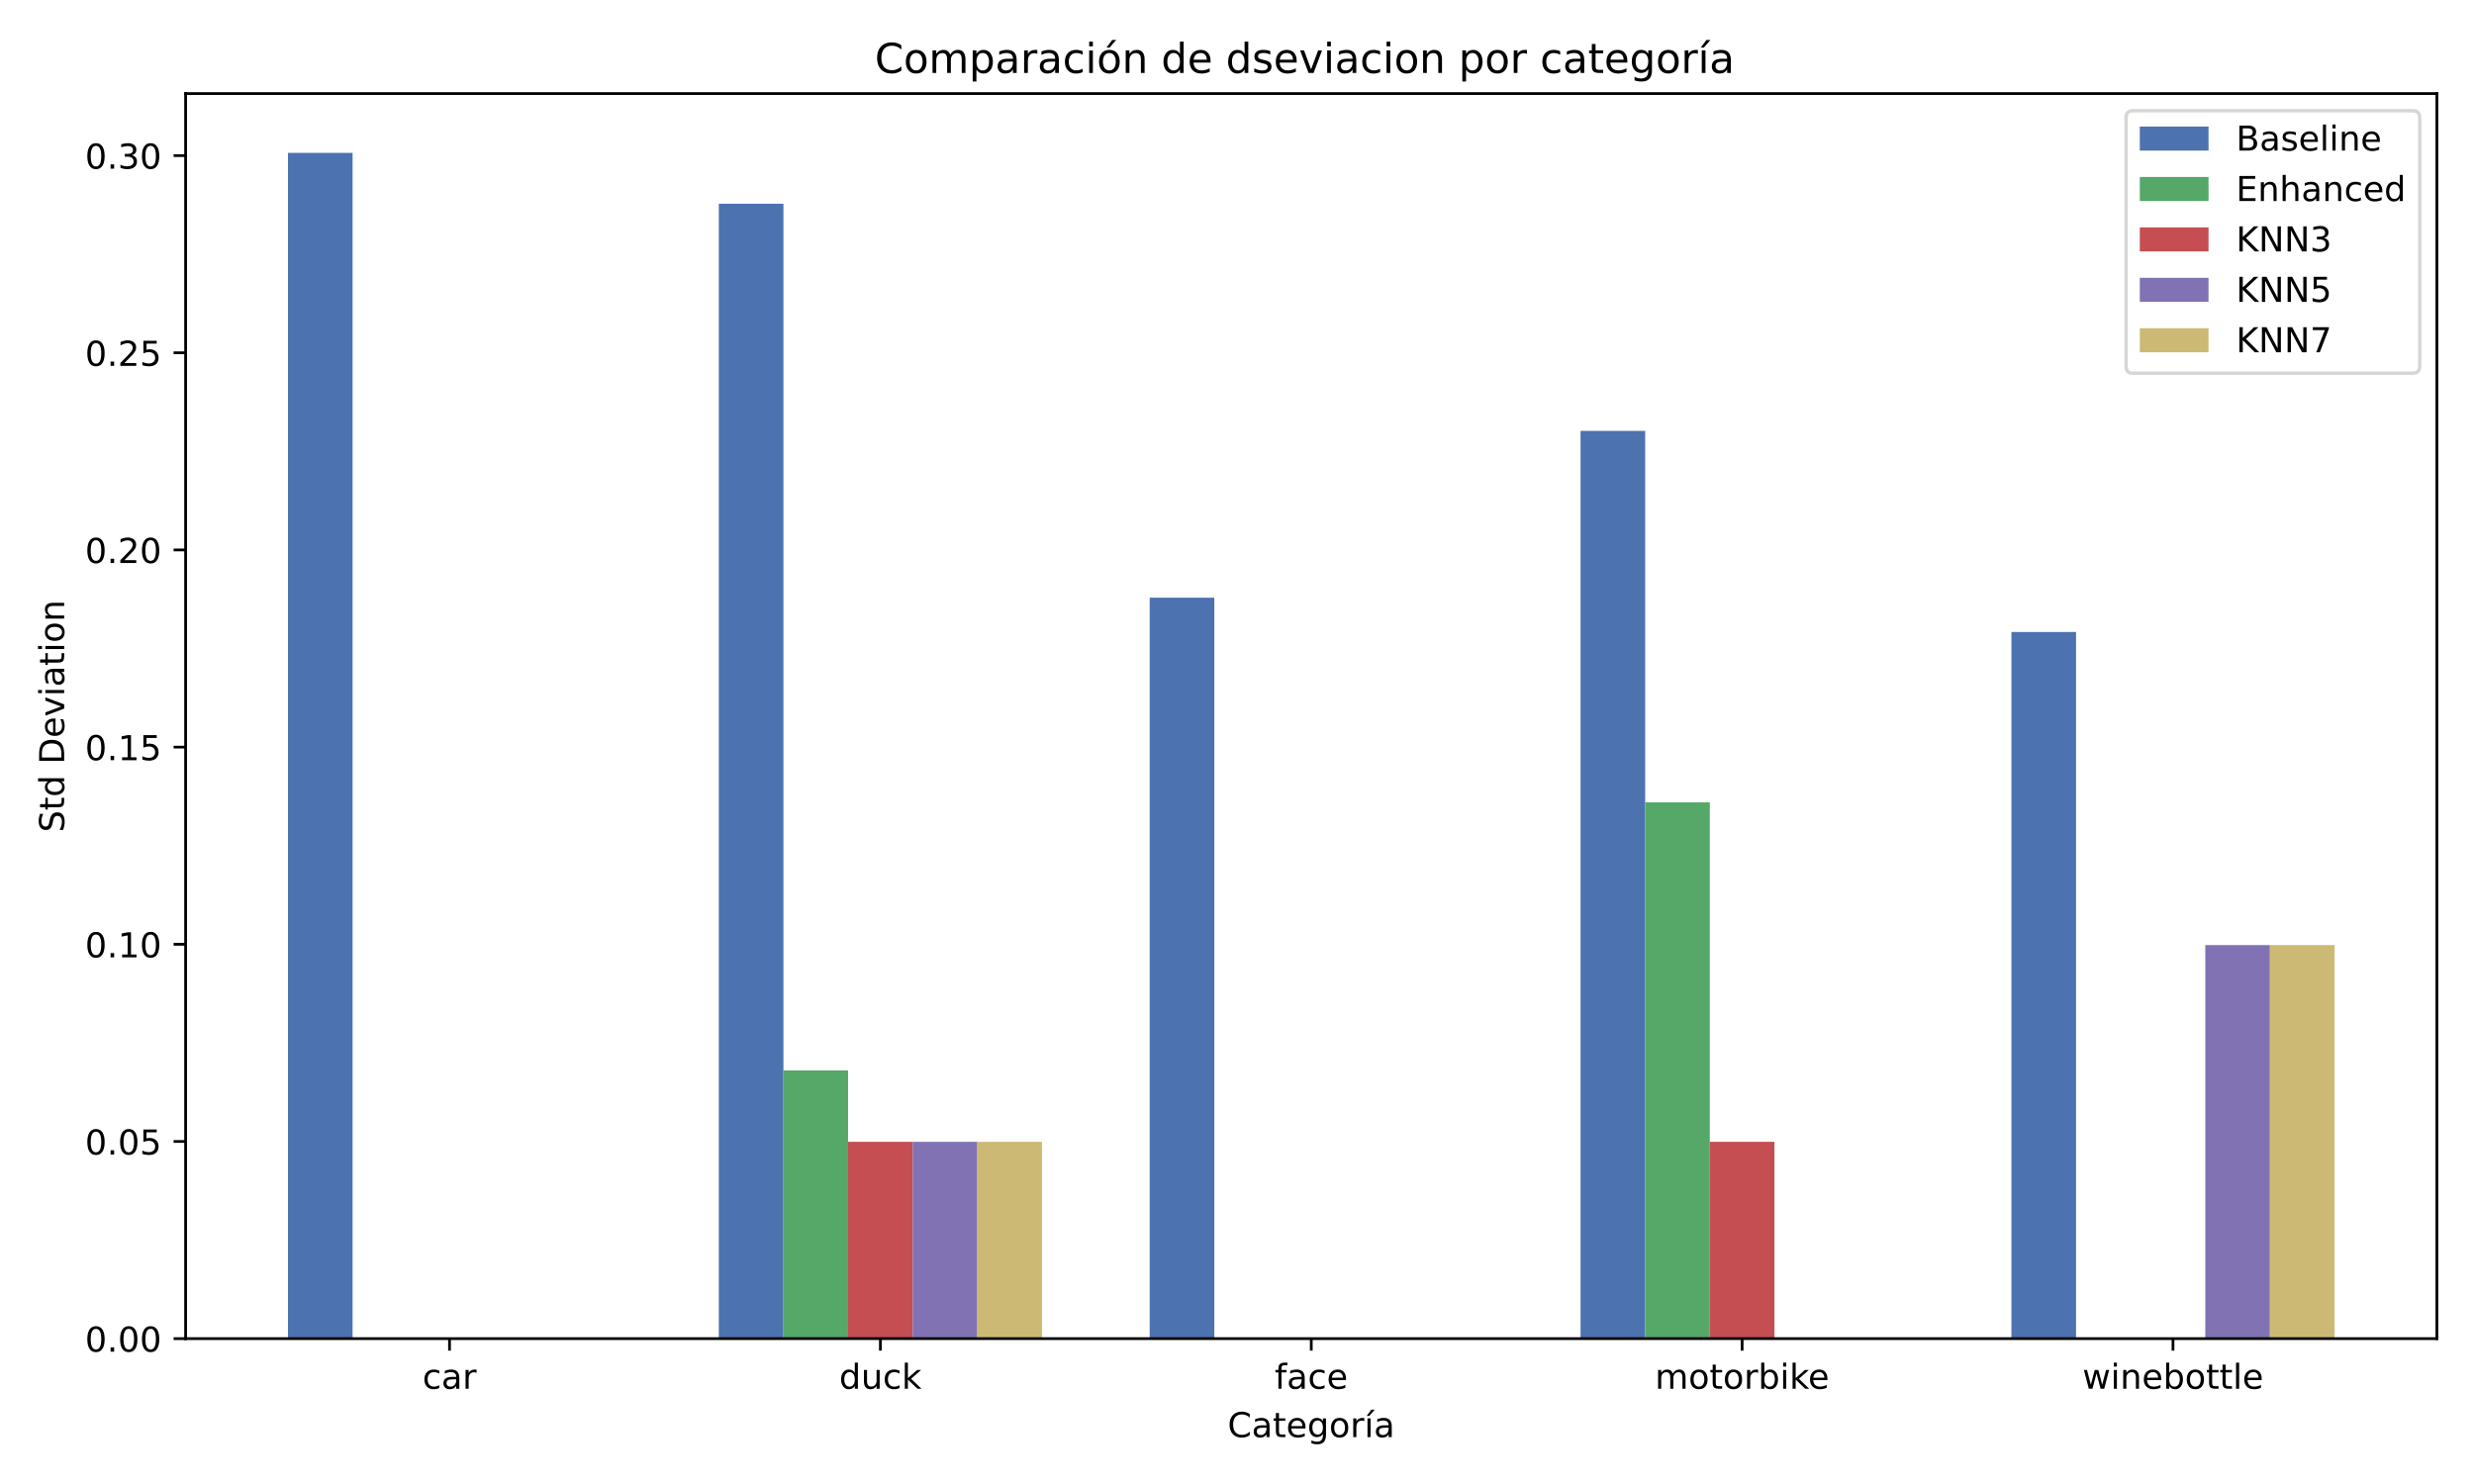
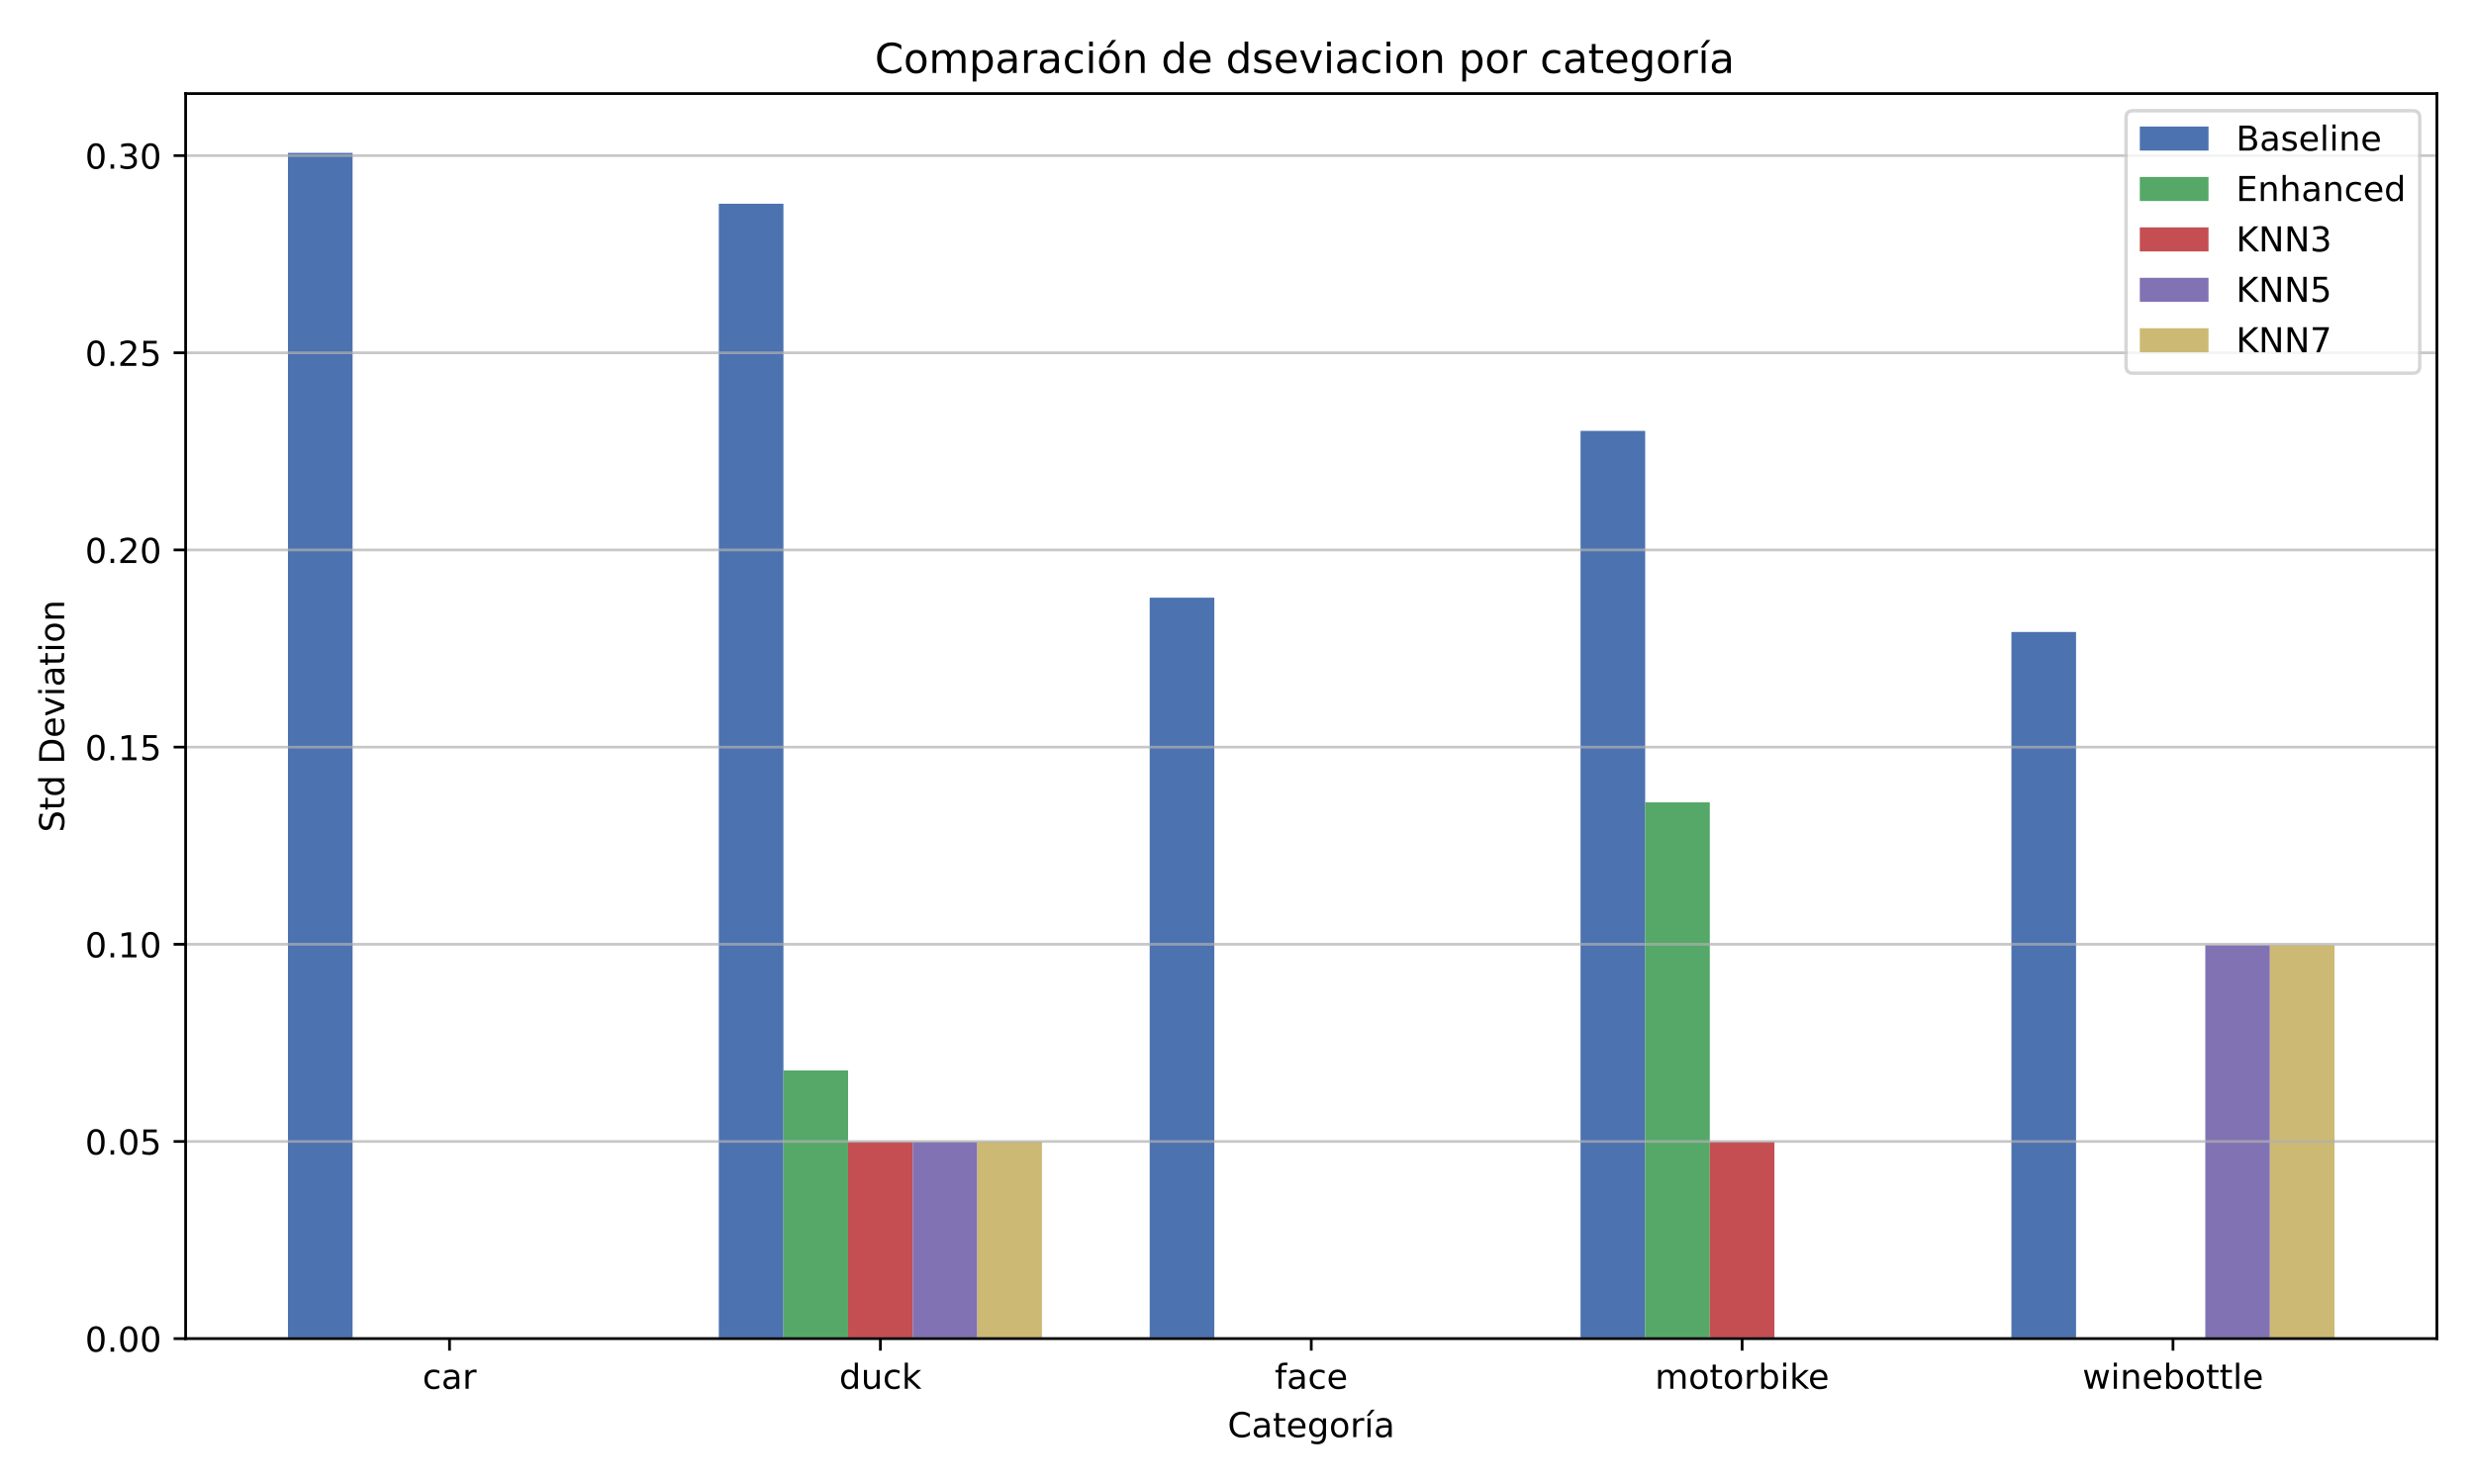
<svg xmlns="http://www.w3.org/2000/svg" xmlns:xlink="http://www.w3.org/1999/xlink" width="720pt" height="432pt" viewBox="0 0 720 432" version="1.1">
  <defs>
    <style type="text/css">*{stroke-linejoin: round; stroke-linecap: butt}</style>
  </defs>
  <g id="figure_1">
    <g id="patch_1">
      <path d="M 0 432  L 720 432  L 720 0  L 0 0  z " style="fill: #ffffff" />
    </g>
    <g id="axes_1">
      <g id="patch_2">
        <path d="M 54.02 389.68  L 709.2 389.68  L 709.2 27.24  L 54.02 27.24  z " style="fill: #ffffff" />
      </g>
      <g id="patch_3">
-         <path d="M 83.801 389.68  L 102.61 389.68  L 102.61 44.499  L 83.801 44.499  z " clip-path="url(#p53f246f810)" style="fill: #4c72b0" />
+         <path d="M 83.801 389.68  L 102.61 389.68  L 102.61 44.499  L 83.801 44.499  z " clip-path="url(#pf7bdb73cb4)" style="fill: #4c72b0" />
      </g>
      <g id="patch_4">
-         <path d="M 209.194 389.68  L 228.003 389.68  L 228.003 59.307  L 209.194 59.307  z " clip-path="url(#p53f246f810)" style="fill: #4c72b0" />
+         <path d="M 209.194 389.68  L 228.003 389.68  L 228.003 59.307  L 209.194 59.307  z " clip-path="url(#pf7bdb73cb4)" style="fill: #4c72b0" />
      </g>
      <g id="patch_5">
-         <path d="M 334.588 389.68  L 353.397 389.68  L 353.397 173.985  L 334.588 173.985  z " clip-path="url(#p53f246f810)" style="fill: #4c72b0" />
+         <path d="M 334.588 389.68  L 353.397 389.68  L 353.397 173.985  L 334.588 173.985  z " clip-path="url(#pf7bdb73cb4)" style="fill: #4c72b0" />
      </g>
      <g id="patch_6">
-         <path d="M 459.981 389.68  L 478.79 389.68  L 478.79 125.428  L 459.981 125.428  z " clip-path="url(#p53f246f810)" style="fill: #4c72b0" />
+         <path d="M 459.981 389.68  L 478.79 389.68  L 478.79 125.428  L 459.981 125.428  z " clip-path="url(#pf7bdb73cb4)" style="fill: #4c72b0" />
      </g>
      <g id="patch_7">
-         <path d="M 585.374 389.68  L 604.183 389.68  L 604.183 183.972  L 585.374 183.972  z " clip-path="url(#p53f246f810)" style="fill: #4c72b0" />
+         <path d="M 585.374 389.68  L 604.183 389.68  L 604.183 183.972  L 585.374 183.972  z " clip-path="url(#pf7bdb73cb4)" style="fill: #4c72b0" />
      </g>
      <g id="patch_8">
-         <path d="M 102.61 389.68  L 121.419 389.68  L 121.419 389.68  L 102.61 389.68  z " clip-path="url(#p53f246f810)" style="fill: #55a868" />
+         <path d="M 102.61 389.68  L 121.419 389.68  L 121.419 389.68  L 102.61 389.68  z " clip-path="url(#pf7bdb73cb4)" style="fill: #55a868" />
      </g>
      <g id="patch_9">
-         <path d="M 228.003 389.68  L 246.812 389.68  L 246.812 311.621  L 228.003 311.621  z " clip-path="url(#p53f246f810)" style="fill: #55a868" />
+         <path d="M 228.003 389.68  L 246.812 389.68  L 246.812 311.621  L 228.003 311.621  z " clip-path="url(#pf7bdb73cb4)" style="fill: #55a868" />
      </g>
      <g id="patch_10">
-         <path d="M 353.397 389.68  L 372.206 389.68  L 372.206 389.68  L 353.397 389.68  z " clip-path="url(#p53f246f810)" style="fill: #55a868" />
+         <path d="M 353.397 389.68  L 372.206 389.68  L 372.206 389.68  L 353.397 389.68  z " clip-path="url(#pf7bdb73cb4)" style="fill: #55a868" />
      </g>
      <g id="patch_11">
-         <path d="M 478.79 389.68  L 497.599 389.68  L 497.599 233.562  L 478.79 233.562  z " clip-path="url(#p53f246f810)" style="fill: #55a868" />
+         <path d="M 478.79 389.68  L 497.599 389.68  L 497.599 233.562  L 478.79 233.562  z " clip-path="url(#pf7bdb73cb4)" style="fill: #55a868" />
      </g>
      <g id="patch_12">
-         <path d="M 604.183 389.68  L 622.992 389.68  L 622.992 389.68  L 604.183 389.68  z " clip-path="url(#p53f246f810)" style="fill: #55a868" />
+         <path d="M 604.183 389.68  L 622.992 389.68  L 622.992 389.68  L 604.183 389.68  z " clip-path="url(#pf7bdb73cb4)" style="fill: #55a868" />
      </g>
      <g id="patch_13">
-         <path d="M 121.419 389.68  L 140.228 389.68  L 140.228 389.68  L 121.419 389.68  z " clip-path="url(#p53f246f810)" style="fill: #c44e52" />
+         <path d="M 121.419 389.68  L 140.228 389.68  L 140.228 389.68  L 121.419 389.68  z " clip-path="url(#pf7bdb73cb4)" style="fill: #c44e52" />
      </g>
      <g id="patch_14">
-         <path d="M 246.812 389.68  L 265.621 389.68  L 265.621 332.399  L 246.812 332.399  z " clip-path="url(#p53f246f810)" style="fill: #c44e52" />
+         <path d="M 246.812 389.68  L 265.621 389.68  L 265.621 332.399  L 246.812 332.399  z " clip-path="url(#pf7bdb73cb4)" style="fill: #c44e52" />
      </g>
      <g id="patch_15">
-         <path d="M 372.206 389.68  L 391.014 389.68  L 391.014 389.68  L 372.206 389.68  z " clip-path="url(#p53f246f810)" style="fill: #c44e52" />
+         <path d="M 372.206 389.68  L 391.014 389.68  L 391.014 389.68  L 372.206 389.68  z " clip-path="url(#pf7bdb73cb4)" style="fill: #c44e52" />
      </g>
      <g id="patch_16">
-         <path d="M 497.599 389.68  L 516.408 389.68  L 516.408 332.399  L 497.599 332.399  z " clip-path="url(#p53f246f810)" style="fill: #c44e52" />
+         <path d="M 497.599 389.68  L 516.408 389.68  L 516.408 332.399  L 497.599 332.399  z " clip-path="url(#pf7bdb73cb4)" style="fill: #c44e52" />
      </g>
      <g id="patch_17">
-         <path d="M 622.992 389.68  L 641.801 389.68  L 641.801 389.68  L 622.992 389.68  z " clip-path="url(#p53f246f810)" style="fill: #c44e52" />
+         <path d="M 622.992 389.68  L 641.801 389.68  L 641.801 389.68  L 622.992 389.68  z " clip-path="url(#pf7bdb73cb4)" style="fill: #c44e52" />
      </g>
      <g id="patch_18">
-         <path d="M 140.228 389.68  L 159.037 389.68  L 159.037 389.68  L 140.228 389.68  z " clip-path="url(#p53f246f810)" style="fill: #8172b3" />
+         <path d="M 140.228 389.68  L 159.037 389.68  L 159.037 389.68  L 140.228 389.68  z " clip-path="url(#pf7bdb73cb4)" style="fill: #8172b3" />
      </g>
      <g id="patch_19">
-         <path d="M 265.621 389.68  L 284.43 389.68  L 284.43 332.399  L 265.621 332.399  z " clip-path="url(#p53f246f810)" style="fill: #8172b3" />
+         <path d="M 265.621 389.68  L 284.43 389.68  L 284.43 332.399  L 265.621 332.399  z " clip-path="url(#pf7bdb73cb4)" style="fill: #8172b3" />
      </g>
      <g id="patch_20">
-         <path d="M 391.014 389.68  L 409.823 389.68  L 409.823 389.68  L 391.014 389.68  z " clip-path="url(#p53f246f810)" style="fill: #8172b3" />
+         <path d="M 391.014 389.68  L 409.823 389.68  L 409.823 389.68  L 391.014 389.68  z " clip-path="url(#pf7bdb73cb4)" style="fill: #8172b3" />
      </g>
      <g id="patch_21">
-         <path d="M 516.408 389.68  L 535.217 389.68  L 535.217 389.68  L 516.408 389.68  z " clip-path="url(#p53f246f810)" style="fill: #8172b3" />
+         <path d="M 516.408 389.68  L 535.217 389.68  L 535.217 389.68  L 516.408 389.68  z " clip-path="url(#pf7bdb73cb4)" style="fill: #8172b3" />
      </g>
      <g id="patch_22">
-         <path d="M 641.801 389.68  L 660.61 389.68  L 660.61 275.117  L 641.801 275.117  z " clip-path="url(#p53f246f810)" style="fill: #8172b3" />
+         <path d="M 641.801 389.68  L 660.61 389.68  L 660.61 275.117  L 641.801 275.117  z " clip-path="url(#pf7bdb73cb4)" style="fill: #8172b3" />
      </g>
      <g id="patch_23">
-         <path d="M 159.037 389.68  L 177.846 389.68  L 177.846 389.68  L 159.037 389.68  z " clip-path="url(#p53f246f810)" style="fill: #ccb974" />
+         <path d="M 159.037 389.68  L 177.846 389.68  L 177.846 389.68  L 159.037 389.68  z " clip-path="url(#pf7bdb73cb4)" style="fill: #ccb974" />
      </g>
      <g id="patch_24">
-         <path d="M 284.43 389.68  L 303.239 389.68  L 303.239 332.399  L 284.43 332.399  z " clip-path="url(#p53f246f810)" style="fill: #ccb974" />
+         <path d="M 284.43 389.68  L 303.239 389.68  L 303.239 332.399  L 284.43 332.399  z " clip-path="url(#pf7bdb73cb4)" style="fill: #ccb974" />
      </g>
      <g id="patch_25">
-         <path d="M 409.823 389.68  L 428.632 389.68  L 428.632 389.68  L 409.823 389.68  z " clip-path="url(#p53f246f810)" style="fill: #ccb974" />
+         <path d="M 409.823 389.68  L 428.632 389.68  L 428.632 389.68  L 409.823 389.68  z " clip-path="url(#pf7bdb73cb4)" style="fill: #ccb974" />
      </g>
      <g id="patch_26">
-         <path d="M 535.217 389.68  L 554.026 389.68  L 554.026 389.68  L 535.217 389.68  z " clip-path="url(#p53f246f810)" style="fill: #ccb974" />
+         <path d="M 535.217 389.68  L 554.026 389.68  L 554.026 389.68  L 535.217 389.68  z " clip-path="url(#pf7bdb73cb4)" style="fill: #ccb974" />
      </g>
      <g id="patch_27">
-         <path d="M 660.61 389.68  L 679.419 389.68  L 679.419 275.117  L 660.61 275.117  z " clip-path="url(#p53f246f810)" style="fill: #ccb974" />
+         <path d="M 660.61 389.68  L 679.419 389.68  L 679.419 275.117  L 660.61 275.117  z " clip-path="url(#pf7bdb73cb4)" style="fill: #ccb974" />
      </g>
      <g id="matplotlib.axis_1">
        <g id="xtick_1">
          <g id="line2d_1">
            <defs>
-               <path id="mecc851c9b6" d="M 0 0  L 0 3.5  " style="stroke: #000000; stroke-width: 0.8" />
-             </defs>
-             <g>
-               <use xlink:href="#mecc851c9b6" x="130.823" y="389.68" style="stroke: #000000; stroke-width: 0.8" />
+               <path id="m818f5863ea" d="M 0 0  L 0 3.5  " style="stroke: #000000; stroke-width: 0.8" />
+             </defs>
+             <g>
+               <use xlink:href="#m818f5863ea" x="130.823" y="389.68" style="stroke: #000000; stroke-width: 0.8" />
            </g>
          </g>
          <g id="text_1">
            <g transform="translate(122.9546 404.2784) scale(0.1 -0.1)">
              <defs>
                <path id="DejaVuSans-63" d="M 3122 3366  L 3122 2828  Q 2878 2963 2633 3030  Q 2388 3097 2138 3097  Q 1578 3097 1268 2742  Q 959 2388 959 1747  Q 959 1106 1268 751  Q 1578 397 2138 397  Q 2388 397 2633 464  Q 2878 531 3122 666  L 3122 134  Q 2881 22 2623 -34  Q 2366 -91 2075 -91  Q 1284 -91 818 406  Q 353 903 353 1747  Q 353 2603 823 3093  Q 1294 3584 2113 3584  Q 2378 3584 2631 3529  Q 2884 3475 3122 3366  z " transform="scale(0.015625)" />
                <path id="DejaVuSans-61" d="M 2194 1759  Q 1497 1759 1228 1600  Q 959 1441 959 1056  Q 959 750 1161 570  Q 1363 391 1709 391  Q 2188 391 2477 730  Q 2766 1069 2766 1631  L 2766 1759  L 2194 1759  z M 3341 1997  L 3341 0  L 2766 0  L 2766 531  Q 2569 213 2275 61  Q 1981 -91 1556 -91  Q 1019 -91 701 211  Q 384 513 384 1019  Q 384 1609 779 1909  Q 1175 2209 1959 2209  L 2766 2209  L 2766 2266  Q 2766 2663 2505 2880  Q 2244 3097 1772 3097  Q 1472 3097 1187 3025  Q 903 2953 641 2809  L 641 3341  Q 956 3463 1253 3523  Q 1550 3584 1831 3584  Q 2591 3584 2966 3190  Q 3341 2797 3341 1997  z " transform="scale(0.015625)" />
                <path id="DejaVuSans-72" d="M 2631 2963  Q 2534 3019 2420 3045  Q 2306 3072 2169 3072  Q 1681 3072 1420 2755  Q 1159 2438 1159 1844  L 1159 0  L 581 0  L 581 3500  L 1159 3500  L 1159 2956  Q 1341 3275 1631 3429  Q 1922 3584 2338 3584  Q 2397 3584 2469 3576  Q 2541 3569 2628 3553  L 2631 2963  z " transform="scale(0.015625)" />
              </defs>
              <use xlink:href="#DejaVuSans-63" />
              <use xlink:href="#DejaVuSans-61" x="54.98" />
              <use xlink:href="#DejaVuSans-72" x="116.26" />
            </g>
          </g>
        </g>
        <g id="xtick_2">
          <g id="line2d_2">
            <g>
-               <use xlink:href="#mecc851c9b6" x="256.217" y="389.68" style="stroke: #000000; stroke-width: 0.8" />
+               <use xlink:href="#m818f5863ea" x="256.217" y="389.68" style="stroke: #000000; stroke-width: 0.8" />
            </g>
          </g>
          <g id="text_2">
            <g transform="translate(244.2292 404.2784) scale(0.1 -0.1)">
              <defs>
                <path id="DejaVuSans-64" d="M 2906 2969  L 2906 4863  L 3481 4863  L 3481 0  L 2906 0  L 2906 525  Q 2725 213 2448 61  Q 2172 -91 1784 -91  Q 1150 -91 751 415  Q 353 922 353 1747  Q 353 2572 751 3078  Q 1150 3584 1784 3584  Q 2172 3584 2448 3432  Q 2725 3281 2906 2969  z M 947 1747  Q 947 1113 1208 752  Q 1469 391 1925 391  Q 2381 391 2643 752  Q 2906 1113 2906 1747  Q 2906 2381 2643 2742  Q 2381 3103 1925 3103  Q 1469 3103 1208 2742  Q 947 2381 947 1747  z " transform="scale(0.015625)" />
                <path id="DejaVuSans-75" d="M 544 1381  L 544 3500  L 1119 3500  L 1119 1403  Q 1119 906 1312 657  Q 1506 409 1894 409  Q 2359 409 2629 706  Q 2900 1003 2900 1516  L 2900 3500  L 3475 3500  L 3475 0  L 2900 0  L 2900 538  Q 2691 219 2414 64  Q 2138 -91 1772 -91  Q 1169 -91 856 284  Q 544 659 544 1381  z M 1991 3584  L 1991 3584  z " transform="scale(0.015625)" />
                <path id="DejaVuSans-6b" d="M 581 4863  L 1159 4863  L 1159 1991  L 2875 3500  L 3609 3500  L 1753 1863  L 3688 0  L 2938 0  L 1159 1709  L 1159 0  L 581 0  L 581 4863  z " transform="scale(0.015625)" />
              </defs>
              <use xlink:href="#DejaVuSans-64" />
              <use xlink:href="#DejaVuSans-75" x="63.477" />
              <use xlink:href="#DejaVuSans-63" x="126.855" />
              <use xlink:href="#DejaVuSans-6b" x="181.836" />
            </g>
          </g>
        </g>
        <g id="xtick_3">
          <g id="line2d_3">
            <g>
-               <use xlink:href="#mecc851c9b6" x="381.61" y="389.68" style="stroke: #000000; stroke-width: 0.8" />
+               <use xlink:href="#m818f5863ea" x="381.61" y="389.68" style="stroke: #000000; stroke-width: 0.8" />
            </g>
          </g>
          <g id="text_3">
            <g transform="translate(370.96 404.2784) scale(0.1 -0.1)">
              <defs>
                <path id="DejaVuSans-66" d="M 2375 4863  L 2375 4384  L 1825 4384  Q 1516 4384 1395 4259  Q 1275 4134 1275 3809  L 1275 3500  L 2222 3500  L 2222 3053  L 1275 3053  L 1275 0  L 697 0  L 697 3053  L 147 3053  L 147 3500  L 697 3500  L 697 3744  Q 697 4328 969 4595  Q 1241 4863 1831 4863  L 2375 4863  z " transform="scale(0.015625)" />
                <path id="DejaVuSans-65" d="M 3597 1894  L 3597 1613  L 953 1613  Q 991 1019 1311 708  Q 1631 397 2203 397  Q 2534 397 2845 478  Q 3156 559 3463 722  L 3463 178  Q 3153 47 2828 -22  Q 2503 -91 2169 -91  Q 1331 -91 842 396  Q 353 884 353 1716  Q 353 2575 817 3079  Q 1281 3584 2069 3584  Q 2775 3584 3186 3129  Q 3597 2675 3597 1894  z M 3022 2063  Q 3016 2534 2758 2815  Q 2500 3097 2075 3097  Q 1594 3097 1305 2825  Q 1016 2553 972 2059  L 3022 2063  z " transform="scale(0.015625)" />
              </defs>
              <use xlink:href="#DejaVuSans-66" />
              <use xlink:href="#DejaVuSans-61" x="35.205" />
              <use xlink:href="#DejaVuSans-63" x="96.484" />
              <use xlink:href="#DejaVuSans-65" x="151.465" />
            </g>
          </g>
        </g>
        <g id="xtick_4">
          <g id="line2d_4">
            <g>
-               <use xlink:href="#mecc851c9b6" x="507.003" y="389.68" style="stroke: #000000; stroke-width: 0.8" />
+               <use xlink:href="#m818f5863ea" x="507.003" y="389.68" style="stroke: #000000; stroke-width: 0.8" />
            </g>
          </g>
          <g id="text_4">
            <g transform="translate(481.6447 404.2784) scale(0.1 -0.1)">
              <defs>
                <path id="DejaVuSans-6d" d="M 3328 2828  Q 3544 3216 3844 3400  Q 4144 3584 4550 3584  Q 5097 3584 5394 3201  Q 5691 2819 5691 2113  L 5691 0  L 5113 0  L 5113 2094  Q 5113 2597 4934 2840  Q 4756 3084 4391 3084  Q 3944 3084 3684 2787  Q 3425 2491 3425 1978  L 3425 0  L 2847 0  L 2847 2094  Q 2847 2600 2669 2842  Q 2491 3084 2119 3084  Q 1678 3084 1418 2786  Q 1159 2488 1159 1978  L 1159 0  L 581 0  L 581 3500  L 1159 3500  L 1159 2956  Q 1356 3278 1631 3431  Q 1906 3584 2284 3584  Q 2666 3584 2933 3390  Q 3200 3197 3328 2828  z " transform="scale(0.015625)" />
                <path id="DejaVuSans-6f" d="M 1959 3097  Q 1497 3097 1228 2736  Q 959 2375 959 1747  Q 959 1119 1226 758  Q 1494 397 1959 397  Q 2419 397 2687 759  Q 2956 1122 2956 1747  Q 2956 2369 2687 2733  Q 2419 3097 1959 3097  z M 1959 3584  Q 2709 3584 3137 3096  Q 3566 2609 3566 1747  Q 3566 888 3137 398  Q 2709 -91 1959 -91  Q 1206 -91 779 398  Q 353 888 353 1747  Q 353 2609 779 3096  Q 1206 3584 1959 3584  z " transform="scale(0.015625)" />
                <path id="DejaVuSans-74" d="M 1172 4494  L 1172 3500  L 2356 3500  L 2356 3053  L 1172 3053  L 1172 1153  Q 1172 725 1289 603  Q 1406 481 1766 481  L 2356 481  L 2356 0  L 1766 0  Q 1100 0 847 248  Q 594 497 594 1153  L 594 3053  L 172 3053  L 172 3500  L 594 3500  L 594 4494  L 1172 4494  z " transform="scale(0.015625)" />
                <path id="DejaVuSans-62" d="M 3116 1747  Q 3116 2381 2855 2742  Q 2594 3103 2138 3103  Q 1681 3103 1420 2742  Q 1159 2381 1159 1747  Q 1159 1113 1420 752  Q 1681 391 2138 391  Q 2594 391 2855 752  Q 3116 1113 3116 1747  z M 1159 2969  Q 1341 3281 1617 3432  Q 1894 3584 2278 3584  Q 2916 3584 3314 3078  Q 3713 2572 3713 1747  Q 3713 922 3314 415  Q 2916 -91 2278 -91  Q 1894 -91 1617 61  Q 1341 213 1159 525  L 1159 0  L 581 0  L 581 4863  L 1159 4863  L 1159 2969  z " transform="scale(0.015625)" />
                <path id="DejaVuSans-69" d="M 603 3500  L 1178 3500  L 1178 0  L 603 0  L 603 3500  z M 603 4863  L 1178 4863  L 1178 4134  L 603 4134  L 603 4863  z " transform="scale(0.015625)" />
              </defs>
              <use xlink:href="#DejaVuSans-6d" />
              <use xlink:href="#DejaVuSans-6f" x="97.412" />
              <use xlink:href="#DejaVuSans-74" x="158.594" />
              <use xlink:href="#DejaVuSans-6f" x="197.803" />
              <use xlink:href="#DejaVuSans-72" x="258.984" />
              <use xlink:href="#DejaVuSans-62" x="300.098" />
              <use xlink:href="#DejaVuSans-69" x="363.574" />
              <use xlink:href="#DejaVuSans-6b" x="391.357" />
              <use xlink:href="#DejaVuSans-65" x="445.643" />
            </g>
          </g>
        </g>
        <g id="xtick_5">
          <g id="line2d_5">
            <g>
-               <use xlink:href="#mecc851c9b6" x="632.397" y="389.68" style="stroke: #000000; stroke-width: 0.8" />
+               <use xlink:href="#m818f5863ea" x="632.397" y="389.68" style="stroke: #000000; stroke-width: 0.8" />
            </g>
          </g>
          <g id="text_5">
            <g transform="translate(606.0536 404.2784) scale(0.1 -0.1)">
              <defs>
                <path id="DejaVuSans-77" d="M 269 3500  L 844 3500  L 1563 769  L 2278 3500  L 2956 3500  L 3675 769  L 4391 3500  L 4966 3500  L 4050 0  L 3372 0  L 2619 2869  L 1863 0  L 1184 0  L 269 3500  z " transform="scale(0.015625)" />
                <path id="DejaVuSans-6e" d="M 3513 2113  L 3513 0  L 2938 0  L 2938 2094  Q 2938 2591 2744 2837  Q 2550 3084 2163 3084  Q 1697 3084 1428 2787  Q 1159 2491 1159 1978  L 1159 0  L 581 0  L 581 3500  L 1159 3500  L 1159 2956  Q 1366 3272 1645 3428  Q 1925 3584 2291 3584  Q 2894 3584 3203 3211  Q 3513 2838 3513 2113  z " transform="scale(0.015625)" />
                <path id="DejaVuSans-6c" d="M 603 4863  L 1178 4863  L 1178 0  L 603 0  L 603 4863  z " transform="scale(0.015625)" />
              </defs>
              <use xlink:href="#DejaVuSans-77" />
              <use xlink:href="#DejaVuSans-69" x="81.787" />
              <use xlink:href="#DejaVuSans-6e" x="109.57" />
              <use xlink:href="#DejaVuSans-65" x="172.949" />
              <use xlink:href="#DejaVuSans-62" x="234.473" />
              <use xlink:href="#DejaVuSans-6f" x="297.949" />
              <use xlink:href="#DejaVuSans-74" x="359.131" />
              <use xlink:href="#DejaVuSans-74" x="398.34" />
              <use xlink:href="#DejaVuSans-6c" x="437.549" />
              <use xlink:href="#DejaVuSans-65" x="465.332" />
            </g>
          </g>
        </g>
        <g id="text_6">
          <g transform="translate(357.2756 418.3566) scale(0.1 -0.1)">
            <defs>
              <path id="DejaVuSans-43" d="M 4122 4306  L 4122 3641  Q 3803 3938 3442 4084  Q 3081 4231 2675 4231  Q 1875 4231 1450 3742  Q 1025 3253 1025 2328  Q 1025 1406 1450 917  Q 1875 428 2675 428  Q 3081 428 3442 575  Q 3803 722 4122 1019  L 4122 359  Q 3791 134 3420 21  Q 3050 -91 2638 -91  Q 1578 -91 968 557  Q 359 1206 359 2328  Q 359 3453 968 4101  Q 1578 4750 2638 4750  Q 3056 4750 3426 4639  Q 3797 4528 4122 4306  z " transform="scale(0.015625)" />
              <path id="DejaVuSans-67" d="M 2906 1791  Q 2906 2416 2648 2759  Q 2391 3103 1925 3103  Q 1463 3103 1205 2759  Q 947 2416 947 1791  Q 947 1169 1205 825  Q 1463 481 1925 481  Q 2391 481 2648 825  Q 2906 1169 2906 1791  z M 3481 434  Q 3481 -459 3084 -895  Q 2688 -1331 1869 -1331  Q 1566 -1331 1297 -1286  Q 1028 -1241 775 -1147  L 775 -588  Q 1028 -725 1275 -790  Q 1522 -856 1778 -856  Q 2344 -856 2625 -561  Q 2906 -266 2906 331  L 2906 616  Q 2728 306 2450 153  Q 2172 0 1784 0  Q 1141 0 747 490  Q 353 981 353 1791  Q 353 2603 747 3093  Q 1141 3584 1784 3584  Q 2172 3584 2450 3431  Q 2728 3278 2906 2969  L 2906 3500  L 3481 3500  L 3481 434  z " transform="scale(0.015625)" />
              <path id="DejaVuSans-ed" d="M 1322 5119  L 1944 5119  L 926 3944  L 447 3944  L 1322 5119  z M 603 3500  L 1178 3500  L 1178 0  L 603 0  L 603 3500  z M 891 3584  L 891 3584  z " transform="scale(0.015625)" />
            </defs>
            <use xlink:href="#DejaVuSans-43" />
            <use xlink:href="#DejaVuSans-61" x="69.824" />
            <use xlink:href="#DejaVuSans-74" x="131.104" />
            <use xlink:href="#DejaVuSans-65" x="170.312" />
            <use xlink:href="#DejaVuSans-67" x="231.836" />
            <use xlink:href="#DejaVuSans-6f" x="295.312" />
            <use xlink:href="#DejaVuSans-72" x="356.494" />
            <use xlink:href="#DejaVuSans-ed" x="397.607" />
            <use xlink:href="#DejaVuSans-61" x="425.391" />
          </g>
        </g>
      </g>
      <g id="matplotlib.axis_2">
        <g id="ytick_1">
          <g id="line2d_6">
-             <defs>
-               <path id="m15ac482e42" d="M 0 0  L -3.5 0  " style="stroke: #000000; stroke-width: 0.8" />
-             </defs>
-             <g>
-               <use xlink:href="#m15ac482e42" x="54.02" y="389.68" style="stroke: #000000; stroke-width: 0.8" />
+             <path d="M 54.02 389.68  L 709.2 389.68  " clip-path="url(#pf7bdb73cb4)" style="fill: none; stroke: #b0b0b0; stroke-opacity: 0.7; stroke-width: 0.8; stroke-linecap: square" />
+           </g>
+           <g id="line2d_7">
+             <defs>
+               <path id="mf8f80de2e0" d="M 0 0  L -3.5 0  " style="stroke: #000000; stroke-width: 0.8" />
+             </defs>
+             <g>
+               <use xlink:href="#mf8f80de2e0" x="54.02" y="389.68" style="stroke: #000000; stroke-width: 0.8" />
            </g>
          </g>
          <g id="text_7">
            <g transform="translate(24.75437 393.4792) scale(0.1 -0.1)">
              <defs>
                <path id="DejaVuSans-30" d="M 2034 4250  Q 1547 4250 1301 3770  Q 1056 3291 1056 2328  Q 1056 1369 1301 889  Q 1547 409 2034 409  Q 2525 409 2770 889  Q 3016 1369 3016 2328  Q 3016 3291 2770 3770  Q 2525 4250 2034 4250  z M 2034 4750  Q 2819 4750 3233 4129  Q 3647 3509 3647 2328  Q 3647 1150 3233 529  Q 2819 -91 2034 -91  Q 1250 -91 836 529  Q 422 1150 422 2328  Q 422 3509 836 4129  Q 1250 4750 2034 4750  z " transform="scale(0.015625)" />
                <path id="DejaVuSans-2e" d="M 684 794  L 1344 794  L 1344 0  L 684 0  L 684 794  z " transform="scale(0.015625)" />
              </defs>
              <use xlink:href="#DejaVuSans-30" />
              <use xlink:href="#DejaVuSans-2e" x="63.623" />
              <use xlink:href="#DejaVuSans-30" x="95.41" />
              <use xlink:href="#DejaVuSans-30" x="159.033" />
            </g>
          </g>
        </g>
        <g id="ytick_2">
-           <g id="line2d_7">
-             <g>
-               <use xlink:href="#m15ac482e42" x="54.02" y="332.284" style="stroke: #000000; stroke-width: 0.8" />
+           <g id="line2d_8">
+             <path d="M 54.02 332.284  L 709.2 332.284  " clip-path="url(#pf7bdb73cb4)" style="fill: none; stroke: #b0b0b0; stroke-opacity: 0.7; stroke-width: 0.8; stroke-linecap: square" />
+           </g>
+           <g id="line2d_9">
+             <g>
+               <use xlink:href="#mf8f80de2e0" x="54.02" y="332.284" style="stroke: #000000; stroke-width: 0.8" />
            </g>
          </g>
          <g id="text_8">
            <g transform="translate(24.75437 336.083) scale(0.1 -0.1)">
              <defs>
                <path id="DejaVuSans-35" d="M 691 4666  L 3169 4666  L 3169 4134  L 1269 4134  L 1269 2991  Q 1406 3038 1543 3061  Q 1681 3084 1819 3084  Q 2600 3084 3056 2656  Q 3513 2228 3513 1497  Q 3513 744 3044 326  Q 2575 -91 1722 -91  Q 1428 -91 1123 -41  Q 819 9 494 109  L 494 744  Q 775 591 1075 516  Q 1375 441 1709 441  Q 2250 441 2565 725  Q 2881 1009 2881 1497  Q 2881 1984 2565 2268  Q 2250 2553 1709 2553  Q 1456 2553 1204 2497  Q 953 2441 691 2322  L 691 4666  z " transform="scale(0.015625)" />
              </defs>
              <use xlink:href="#DejaVuSans-30" />
              <use xlink:href="#DejaVuSans-2e" x="63.623" />
              <use xlink:href="#DejaVuSans-30" x="95.41" />
              <use xlink:href="#DejaVuSans-35" x="159.033" />
            </g>
          </g>
        </g>
        <g id="ytick_3">
-           <g id="line2d_8">
-             <g>
-               <use xlink:href="#m15ac482e42" x="54.02" y="274.888" style="stroke: #000000; stroke-width: 0.8" />
+           <g id="line2d_10">
+             <path d="M 54.02 274.888  L 709.2 274.888  " clip-path="url(#pf7bdb73cb4)" style="fill: none; stroke: #b0b0b0; stroke-opacity: 0.7; stroke-width: 0.8; stroke-linecap: square" />
+           </g>
+           <g id="line2d_11">
+             <g>
+               <use xlink:href="#mf8f80de2e0" x="54.02" y="274.888" style="stroke: #000000; stroke-width: 0.8" />
            </g>
          </g>
          <g id="text_9">
            <g transform="translate(24.75437 278.6868) scale(0.1 -0.1)">
              <defs>
                <path id="DejaVuSans-31" d="M 794 531  L 1825 531  L 1825 4091  L 703 3866  L 703 4441  L 1819 4666  L 2450 4666  L 2450 531  L 3481 531  L 3481 0  L 794 0  L 794 531  z " transform="scale(0.015625)" />
              </defs>
              <use xlink:href="#DejaVuSans-30" />
              <use xlink:href="#DejaVuSans-2e" x="63.623" />
              <use xlink:href="#DejaVuSans-31" x="95.41" />
              <use xlink:href="#DejaVuSans-30" x="159.033" />
            </g>
          </g>
        </g>
        <g id="ytick_4">
-           <g id="line2d_9">
-             <g>
-               <use xlink:href="#m15ac482e42" x="54.02" y="217.491" style="stroke: #000000; stroke-width: 0.8" />
+           <g id="line2d_12">
+             <path d="M 54.02 217.491  L 709.2 217.491  " clip-path="url(#pf7bdb73cb4)" style="fill: none; stroke: #b0b0b0; stroke-opacity: 0.7; stroke-width: 0.8; stroke-linecap: square" />
+           </g>
+           <g id="line2d_13">
+             <g>
+               <use xlink:href="#mf8f80de2e0" x="54.02" y="217.491" style="stroke: #000000; stroke-width: 0.8" />
            </g>
          </g>
          <g id="text_10">
            <g transform="translate(24.75437 221.2905) scale(0.1 -0.1)">
              <use xlink:href="#DejaVuSans-30" />
              <use xlink:href="#DejaVuSans-2e" x="63.623" />
              <use xlink:href="#DejaVuSans-31" x="95.41" />
              <use xlink:href="#DejaVuSans-35" x="159.033" />
            </g>
          </g>
        </g>
        <g id="ytick_5">
-           <g id="line2d_10">
-             <g>
-               <use xlink:href="#m15ac482e42" x="54.02" y="160.095" style="stroke: #000000; stroke-width: 0.8" />
+           <g id="line2d_14">
+             <path d="M 54.02 160.095  L 709.2 160.095  " clip-path="url(#pf7bdb73cb4)" style="fill: none; stroke: #b0b0b0; stroke-opacity: 0.7; stroke-width: 0.8; stroke-linecap: square" />
+           </g>
+           <g id="line2d_15">
+             <g>
+               <use xlink:href="#mf8f80de2e0" x="54.02" y="160.095" style="stroke: #000000; stroke-width: 0.8" />
            </g>
          </g>
          <g id="text_11">
            <g transform="translate(24.75437 163.8943) scale(0.1 -0.1)">
              <defs>
                <path id="DejaVuSans-32" d="M 1228 531  L 3431 531  L 3431 0  L 469 0  L 469 531  Q 828 903 1448 1529  Q 2069 2156 2228 2338  Q 2531 2678 2651 2914  Q 2772 3150 2772 3378  Q 2772 3750 2511 3984  Q 2250 4219 1831 4219  Q 1534 4219 1204 4116  Q 875 4013 500 3803  L 500 4441  Q 881 4594 1212 4672  Q 1544 4750 1819 4750  Q 2544 4750 2975 4387  Q 3406 4025 3406 3419  Q 3406 3131 3298 2873  Q 3191 2616 2906 2266  Q 2828 2175 2409 1742  Q 1991 1309 1228 531  z " transform="scale(0.015625)" />
              </defs>
              <use xlink:href="#DejaVuSans-30" />
              <use xlink:href="#DejaVuSans-2e" x="63.623" />
              <use xlink:href="#DejaVuSans-32" x="95.41" />
              <use xlink:href="#DejaVuSans-30" x="159.033" />
            </g>
          </g>
        </g>
        <g id="ytick_6">
-           <g id="line2d_11">
-             <g>
-               <use xlink:href="#m15ac482e42" x="54.02" y="102.699" style="stroke: #000000; stroke-width: 0.8" />
+           <g id="line2d_16">
+             <path d="M 54.02 102.699  L 709.2 102.699  " clip-path="url(#pf7bdb73cb4)" style="fill: none; stroke: #b0b0b0; stroke-opacity: 0.7; stroke-width: 0.8; stroke-linecap: square" />
+           </g>
+           <g id="line2d_17">
+             <g>
+               <use xlink:href="#mf8f80de2e0" x="54.02" y="102.699" style="stroke: #000000; stroke-width: 0.8" />
            </g>
          </g>
          <g id="text_12">
            <g transform="translate(24.75437 106.498) scale(0.1 -0.1)">
              <use xlink:href="#DejaVuSans-30" />
              <use xlink:href="#DejaVuSans-2e" x="63.623" />
              <use xlink:href="#DejaVuSans-32" x="95.41" />
              <use xlink:href="#DejaVuSans-35" x="159.033" />
            </g>
          </g>
        </g>
        <g id="ytick_7">
-           <g id="line2d_12">
-             <g>
-               <use xlink:href="#m15ac482e42" x="54.02" y="45.303" style="stroke: #000000; stroke-width: 0.8" />
+           <g id="line2d_18">
+             <path d="M 54.02 45.303  L 709.2 45.303  " clip-path="url(#pf7bdb73cb4)" style="fill: none; stroke: #b0b0b0; stroke-opacity: 0.7; stroke-width: 0.8; stroke-linecap: square" />
+           </g>
+           <g id="line2d_19">
+             <g>
+               <use xlink:href="#mf8f80de2e0" x="54.02" y="45.303" style="stroke: #000000; stroke-width: 0.8" />
            </g>
          </g>
          <g id="text_13">
            <g transform="translate(24.75437 49.10181) scale(0.1 -0.1)">
              <defs>
                <path id="DejaVuSans-33" d="M 2597 2516  Q 3050 2419 3304 2112  Q 3559 1806 3559 1356  Q 3559 666 3084 287  Q 2609 -91 1734 -91  Q 1441 -91 1130 -33  Q 819 25 488 141  L 488 750  Q 750 597 1062 519  Q 1375 441 1716 441  Q 2309 441 2620 675  Q 2931 909 2931 1356  Q 2931 1769 2642 2001  Q 2353 2234 1838 2234  L 1294 2234  L 1294 2753  L 1863 2753  Q 2328 2753 2575 2939  Q 2822 3125 2822 3475  Q 2822 3834 2567 4026  Q 2313 4219 1838 4219  Q 1578 4219 1281 4162  Q 984 4106 628 3988  L 628 4550  Q 988 4650 1302 4700  Q 1616 4750 1894 4750  Q 2613 4750 3031 4423  Q 3450 4097 3450 3541  Q 3450 3153 3228 2886  Q 3006 2619 2597 2516  z " transform="scale(0.015625)" />
              </defs>
              <use xlink:href="#DejaVuSans-30" />
              <use xlink:href="#DejaVuSans-2e" x="63.623" />
              <use xlink:href="#DejaVuSans-33" x="95.41" />
              <use xlink:href="#DejaVuSans-30" x="159.033" />
            </g>
          </g>
        </g>
        <g id="text_14">
          <g transform="translate(18.67469 242.2741) rotate(-90) scale(0.1 -0.1)">
            <defs>
              <path id="DejaVuSans-53" d="M 3425 4513  L 3425 3897  Q 3066 4069 2747 4153  Q 2428 4238 2131 4238  Q 1616 4238 1336 4038  Q 1056 3838 1056 3469  Q 1056 3159 1242 3001  Q 1428 2844 1947 2747  L 2328 2669  Q 3034 2534 3370 2195  Q 3706 1856 3706 1288  Q 3706 609 3251 259  Q 2797 -91 1919 -91  Q 1588 -91 1214 -16  Q 841 59 441 206  L 441 856  Q 825 641 1194 531  Q 1563 422 1919 422  Q 2459 422 2753 634  Q 3047 847 3047 1241  Q 3047 1584 2836 1778  Q 2625 1972 2144 2069  L 1759 2144  Q 1053 2284 737 2584  Q 422 2884 422 3419  Q 422 4038 858 4394  Q 1294 4750 2059 4750  Q 2388 4750 2728 4690  Q 3069 4631 3425 4513  z " transform="scale(0.015625)" />
              <path id="DejaVuSans-20" transform="scale(0.015625)" />
              <path id="DejaVuSans-44" d="M 1259 4147  L 1259 519  L 2022 519  Q 2988 519 3436 956  Q 3884 1394 3884 2338  Q 3884 3275 3436 3711  Q 2988 4147 2022 4147  L 1259 4147  z M 628 4666  L 1925 4666  Q 3281 4666 3915 4102  Q 4550 3538 4550 2338  Q 4550 1131 3912 565  Q 3275 0 1925 0  L 628 0  L 628 4666  z " transform="scale(0.015625)" />
              <path id="DejaVuSans-76" d="M 191 3500  L 800 3500  L 1894 563  L 2988 3500  L 3597 3500  L 2284 0  L 1503 0  L 191 3500  z " transform="scale(0.015625)" />
            </defs>
            <use xlink:href="#DejaVuSans-53" />
            <use xlink:href="#DejaVuSans-74" x="63.477" />
            <use xlink:href="#DejaVuSans-64" x="102.686" />
            <use xlink:href="#DejaVuSans-20" x="166.162" />
            <use xlink:href="#DejaVuSans-44" x="197.949" />
            <use xlink:href="#DejaVuSans-65" x="274.951" />
            <use xlink:href="#DejaVuSans-76" x="336.475" />
            <use xlink:href="#DejaVuSans-69" x="395.654" />
            <use xlink:href="#DejaVuSans-61" x="423.438" />
            <use xlink:href="#DejaVuSans-74" x="484.717" />
            <use xlink:href="#DejaVuSans-69" x="523.926" />
            <use xlink:href="#DejaVuSans-6f" x="551.709" />
            <use xlink:href="#DejaVuSans-6e" x="612.891" />
          </g>
        </g>
      </g>
      <g id="patch_28">
        <path d="M 54.02 389.68  L 54.02 27.24  " style="fill: none; stroke: #000000; stroke-width: 0.8; stroke-linejoin: miter; stroke-linecap: square" />
      </g>
      <g id="patch_29">
        <path d="M 709.2 389.68  L 709.2 27.24  " style="fill: none; stroke: #000000; stroke-width: 0.8; stroke-linejoin: miter; stroke-linecap: square" />
      </g>
      <g id="patch_30">
        <path d="M 54.02 389.68  L 709.2 389.68  " style="fill: none; stroke: #000000; stroke-width: 0.8; stroke-linejoin: miter; stroke-linecap: square" />
      </g>
      <g id="patch_31">
        <path d="M 54.02 27.24  L 709.2 27.24  " style="fill: none; stroke: #000000; stroke-width: 0.8; stroke-linejoin: miter; stroke-linecap: square" />
      </g>
      <g id="text_15">
        <g transform="translate(254.5816 21.24) scale(0.12 -0.12)">
          <defs>
            <path id="DejaVuSans-70" d="M 1159 525  L 1159 -1331  L 581 -1331  L 581 3500  L 1159 3500  L 1159 2969  Q 1341 3281 1617 3432  Q 1894 3584 2278 3584  Q 2916 3584 3314 3078  Q 3713 2572 3713 1747  Q 3713 922 3314 415  Q 2916 -91 2278 -91  Q 1894 -91 1617 61  Q 1341 213 1159 525  z M 3116 1747  Q 3116 2381 2855 2742  Q 2594 3103 2138 3103  Q 1681 3103 1420 2742  Q 1159 2381 1159 1747  Q 1159 1113 1420 752  Q 1681 391 2138 391  Q 2594 391 2855 752  Q 3116 1113 3116 1747  z " transform="scale(0.015625)" />
            <path id="DejaVuSans-f3" d="M 1959 3097  Q 1497 3097 1228 2736  Q 959 2375 959 1747  Q 959 1119 1226 758  Q 1494 397 1959 397  Q 2419 397 2687 759  Q 2956 1122 2956 1747  Q 2956 2369 2687 2733  Q 2419 3097 1959 3097  z M 1959 3584  Q 2709 3584 3137 3096  Q 3566 2609 3566 1747  Q 3566 888 3137 398  Q 2709 -91 1959 -91  Q 1206 -91 779 398  Q 353 888 353 1747  Q 353 2609 779 3096  Q 1206 3584 1959 3584  z M 2394 5119  L 3016 5119  L 1998 3944  L 1519 3944  L 2394 5119  z " transform="scale(0.015625)" />
            <path id="DejaVuSans-73" d="M 2834 3397  L 2834 2853  Q 2591 2978 2328 3040  Q 2066 3103 1784 3103  Q 1356 3103 1142 2972  Q 928 2841 928 2578  Q 928 2378 1081 2264  Q 1234 2150 1697 2047  L 1894 2003  Q 2506 1872 2764 1633  Q 3022 1394 3022 966  Q 3022 478 2636 193  Q 2250 -91 1575 -91  Q 1294 -91 989 -36  Q 684 19 347 128  L 347 722  Q 666 556 975 473  Q 1284 391 1588 391  Q 1994 391 2212 530  Q 2431 669 2431 922  Q 2431 1156 2273 1281  Q 2116 1406 1581 1522  L 1381 1569  Q 847 1681 609 1914  Q 372 2147 372 2553  Q 372 3047 722 3315  Q 1072 3584 1716 3584  Q 2034 3584 2315 3537  Q 2597 3491 2834 3397  z " transform="scale(0.015625)" />
          </defs>
          <use xlink:href="#DejaVuSans-43" />
          <use xlink:href="#DejaVuSans-6f" x="69.824" />
          <use xlink:href="#DejaVuSans-6d" x="131.006" />
          <use xlink:href="#DejaVuSans-70" x="228.418" />
          <use xlink:href="#DejaVuSans-61" x="291.895" />
          <use xlink:href="#DejaVuSans-72" x="353.174" />
          <use xlink:href="#DejaVuSans-61" x="394.287" />
          <use xlink:href="#DejaVuSans-63" x="455.566" />
          <use xlink:href="#DejaVuSans-69" x="510.547" />
          <use xlink:href="#DejaVuSans-f3" x="538.33" />
          <use xlink:href="#DejaVuSans-6e" x="599.512" />
          <use xlink:href="#DejaVuSans-20" x="662.891" />
          <use xlink:href="#DejaVuSans-64" x="694.678" />
          <use xlink:href="#DejaVuSans-65" x="758.154" />
          <use xlink:href="#DejaVuSans-20" x="819.678" />
          <use xlink:href="#DejaVuSans-64" x="851.465" />
          <use xlink:href="#DejaVuSans-73" x="914.941" />
          <use xlink:href="#DejaVuSans-65" x="967.041" />
          <use xlink:href="#DejaVuSans-76" x="1028.564" />
          <use xlink:href="#DejaVuSans-69" x="1087.744" />
          <use xlink:href="#DejaVuSans-61" x="1115.527" />
          <use xlink:href="#DejaVuSans-63" x="1176.807" />
          <use xlink:href="#DejaVuSans-69" x="1231.787" />
          <use xlink:href="#DejaVuSans-6f" x="1259.57" />
          <use xlink:href="#DejaVuSans-6e" x="1320.752" />
          <use xlink:href="#DejaVuSans-20" x="1384.131" />
          <use xlink:href="#DejaVuSans-70" x="1415.918" />
          <use xlink:href="#DejaVuSans-6f" x="1479.395" />
          <use xlink:href="#DejaVuSans-72" x="1540.576" />
          <use xlink:href="#DejaVuSans-20" x="1581.689" />
          <use xlink:href="#DejaVuSans-63" x="1613.477" />
          <use xlink:href="#DejaVuSans-61" x="1668.457" />
          <use xlink:href="#DejaVuSans-74" x="1729.736" />
          <use xlink:href="#DejaVuSans-65" x="1768.945" />
          <use xlink:href="#DejaVuSans-67" x="1830.469" />
          <use xlink:href="#DejaVuSans-6f" x="1893.945" />
          <use xlink:href="#DejaVuSans-72" x="1955.127" />
          <use xlink:href="#DejaVuSans-ed" x="1996.24" />
          <use xlink:href="#DejaVuSans-61" x="2024.023" />
          <use xlink:href="#DejaVuSans-20" x="2085.303" />
        </g>
      </g>
      <g id="legend_1">
        <g id="patch_32">
          <path d="M 620.741 108.631  L 702.2 108.631  Q 704.2 108.631 704.2 106.631  L 704.2 34.24  Q 704.2 32.24 702.2 32.24  L 620.741 32.24  Q 618.741 32.24 618.741 34.24  L 618.741 106.631  Q 618.741 108.631 620.741 108.631  z " style="fill: #ffffff; opacity: 0.8; stroke: #cccccc; stroke-linejoin: miter" />
        </g>
        <g id="patch_33">
          <path d="M 622.741 43.838  L 642.741 43.838  L 642.741 36.838  L 622.741 36.838  z " style="fill: #4c72b0" />
        </g>
        <g id="text_16">
          <g transform="translate(650.7406 43.83844) scale(0.1 -0.1)">
            <defs>
              <path id="DejaVuSans-42" d="M 1259 2228  L 1259 519  L 2272 519  Q 2781 519 3026 730  Q 3272 941 3272 1375  Q 3272 1813 3026 2020  Q 2781 2228 2272 2228  L 1259 2228  z M 1259 4147  L 1259 2741  L 2194 2741  Q 2656 2741 2882 2914  Q 3109 3088 3109 3444  Q 3109 3797 2882 3972  Q 2656 4147 2194 4147  L 1259 4147  z M 628 4666  L 2241 4666  Q 2963 4666 3353 4366  Q 3744 4066 3744 3513  Q 3744 3084 3544 2831  Q 3344 2578 2956 2516  Q 3422 2416 3680 2098  Q 3938 1781 3938 1306  Q 3938 681 3513 340  Q 3088 0 2303 0  L 628 0  L 628 4666  z " transform="scale(0.015625)" />
            </defs>
            <use xlink:href="#DejaVuSans-42" />
            <use xlink:href="#DejaVuSans-61" x="68.604" />
            <use xlink:href="#DejaVuSans-73" x="129.883" />
            <use xlink:href="#DejaVuSans-65" x="181.982" />
            <use xlink:href="#DejaVuSans-6c" x="243.506" />
            <use xlink:href="#DejaVuSans-69" x="271.289" />
            <use xlink:href="#DejaVuSans-6e" x="299.072" />
            <use xlink:href="#DejaVuSans-65" x="362.451" />
          </g>
        </g>
        <g id="patch_34">
          <path d="M 622.741 58.517  L 642.741 58.517  L 642.741 51.517  L 622.741 51.517  z " style="fill: #55a868" />
        </g>
        <g id="text_17">
          <g transform="translate(650.7406 58.51656) scale(0.1 -0.1)">
            <defs>
              <path id="DejaVuSans-45" d="M 628 4666  L 3578 4666  L 3578 4134  L 1259 4134  L 1259 2753  L 3481 2753  L 3481 2222  L 1259 2222  L 1259 531  L 3634 531  L 3634 0  L 628 0  L 628 4666  z " transform="scale(0.015625)" />
              <path id="DejaVuSans-68" d="M 3513 2113  L 3513 0  L 2938 0  L 2938 2094  Q 2938 2591 2744 2837  Q 2550 3084 2163 3084  Q 1697 3084 1428 2787  Q 1159 2491 1159 1978  L 1159 0  L 581 0  L 581 4863  L 1159 4863  L 1159 2956  Q 1366 3272 1645 3428  Q 1925 3584 2291 3584  Q 2894 3584 3203 3211  Q 3513 2838 3513 2113  z " transform="scale(0.015625)" />
            </defs>
            <use xlink:href="#DejaVuSans-45" />
            <use xlink:href="#DejaVuSans-6e" x="63.184" />
            <use xlink:href="#DejaVuSans-68" x="126.562" />
            <use xlink:href="#DejaVuSans-61" x="189.941" />
            <use xlink:href="#DejaVuSans-6e" x="251.221" />
            <use xlink:href="#DejaVuSans-63" x="314.6" />
            <use xlink:href="#DejaVuSans-65" x="369.58" />
            <use xlink:href="#DejaVuSans-64" x="431.104" />
          </g>
        </g>
        <g id="patch_35">
          <path d="M 622.741 73.195  L 642.741 73.195  L 642.741 66.195  L 622.741 66.195  z " style="fill: #c44e52" />
        </g>
        <g id="text_18">
          <g transform="translate(650.7406 73.19469) scale(0.1 -0.1)">
            <defs>
              <path id="DejaVuSans-4b" d="M 628 4666  L 1259 4666  L 1259 2694  L 3353 4666  L 4166 4666  L 1850 2491  L 4331 0  L 3500 0  L 1259 2247  L 1259 0  L 628 0  L 628 4666  z " transform="scale(0.015625)" />
              <path id="DejaVuSans-4e" d="M 628 4666  L 1478 4666  L 3547 763  L 3547 4666  L 4159 4666  L 4159 0  L 3309 0  L 1241 3903  L 1241 0  L 628 0  L 628 4666  z " transform="scale(0.015625)" />
            </defs>
            <use xlink:href="#DejaVuSans-4b" />
            <use xlink:href="#DejaVuSans-4e" x="65.576" />
            <use xlink:href="#DejaVuSans-4e" x="140.381" />
            <use xlink:href="#DejaVuSans-33" x="215.186" />
          </g>
        </g>
        <g id="patch_36">
          <path d="M 622.741 87.873  L 642.741 87.873  L 642.741 80.873  L 622.741 80.873  z " style="fill: #8172b3" />
        </g>
        <g id="text_19">
          <g transform="translate(650.7406 87.87281) scale(0.1 -0.1)">
            <use xlink:href="#DejaVuSans-4b" />
            <use xlink:href="#DejaVuSans-4e" x="65.576" />
            <use xlink:href="#DejaVuSans-4e" x="140.381" />
            <use xlink:href="#DejaVuSans-35" x="215.186" />
          </g>
        </g>
        <g id="patch_37">
          <path d="M 622.741 102.551  L 642.741 102.551  L 642.741 95.551  L 622.741 95.551  z " style="fill: #ccb974" />
        </g>
        <g id="text_20">
          <g transform="translate(650.7406 102.5509) scale(0.1 -0.1)">
            <defs>
              <path id="DejaVuSans-37" d="M 525 4666  L 3525 4666  L 3525 4397  L 1831 0  L 1172 0  L 2766 4134  L 525 4134  L 525 4666  z " transform="scale(0.015625)" />
            </defs>
            <use xlink:href="#DejaVuSans-4b" />
            <use xlink:href="#DejaVuSans-4e" x="65.576" />
            <use xlink:href="#DejaVuSans-4e" x="140.381" />
            <use xlink:href="#DejaVuSans-37" x="215.186" />
          </g>
        </g>
      </g>
    </g>
  </g>
  <defs>
-     <clipPath id="p53f246f810">
+     <clipPath id="pf7bdb73cb4">
      <rect x="54.02" y="27.24" width="655.18" height="362.44" />
    </clipPath>
  </defs>
</svg>
